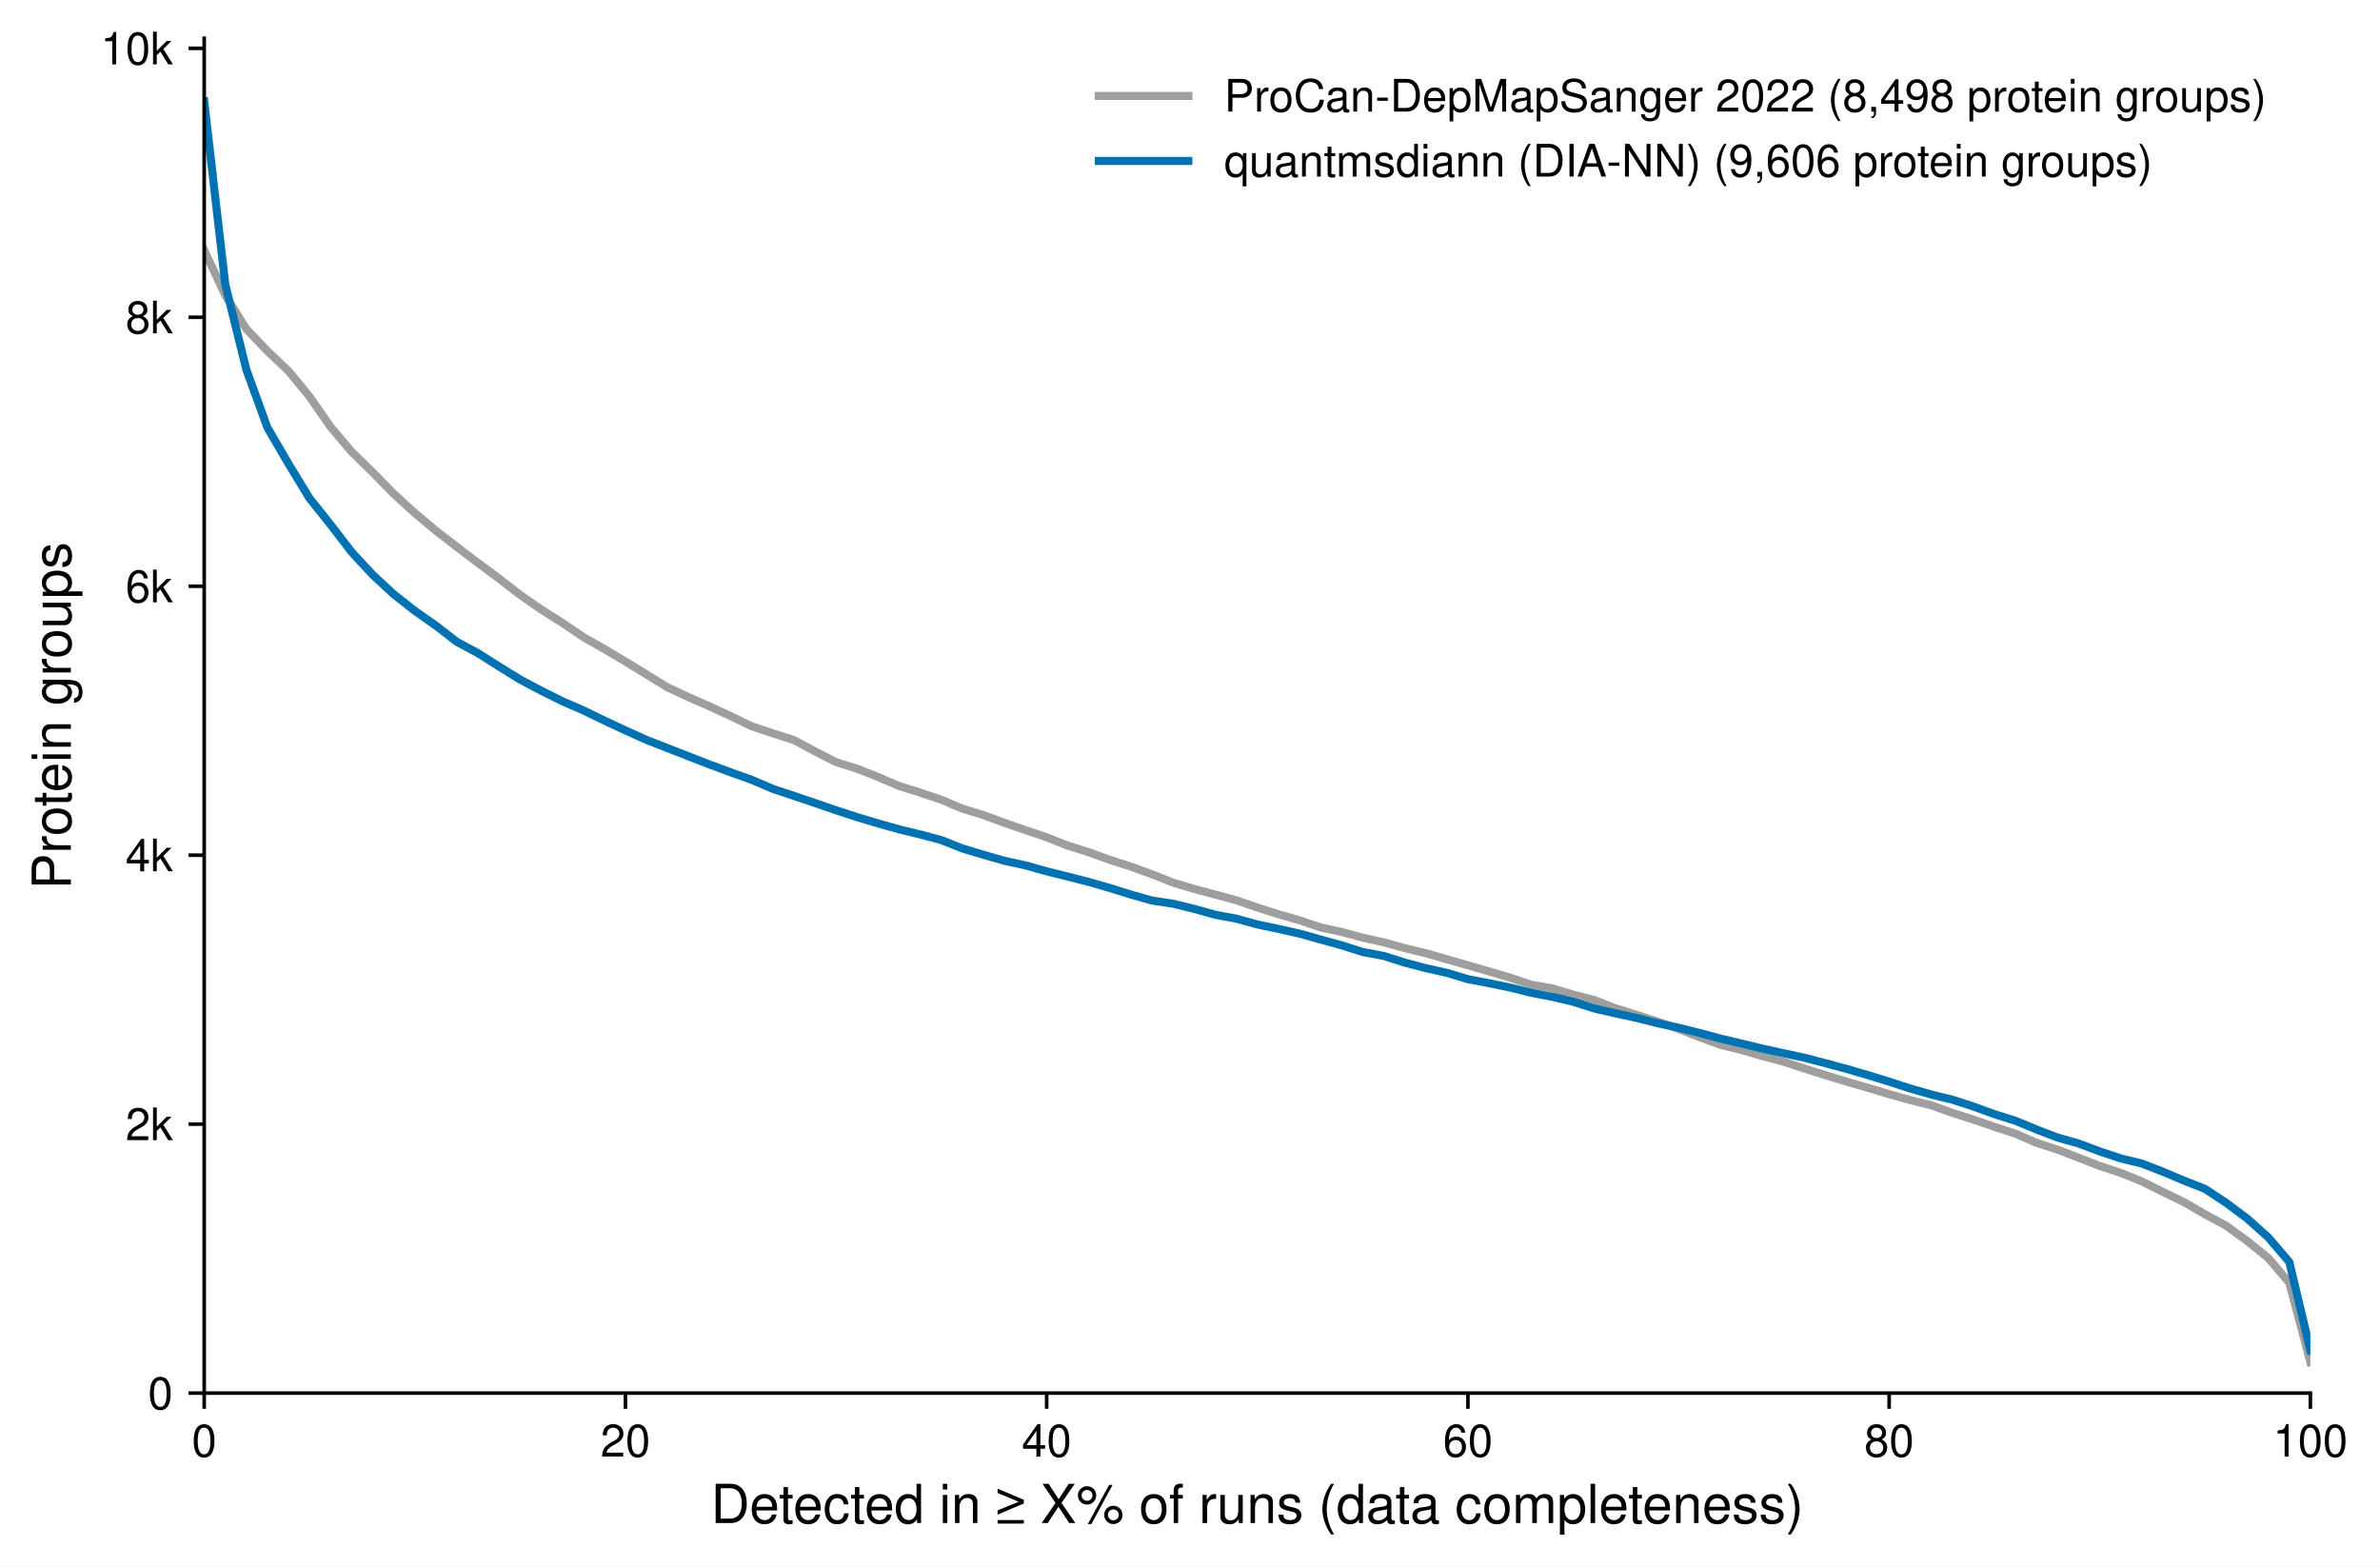
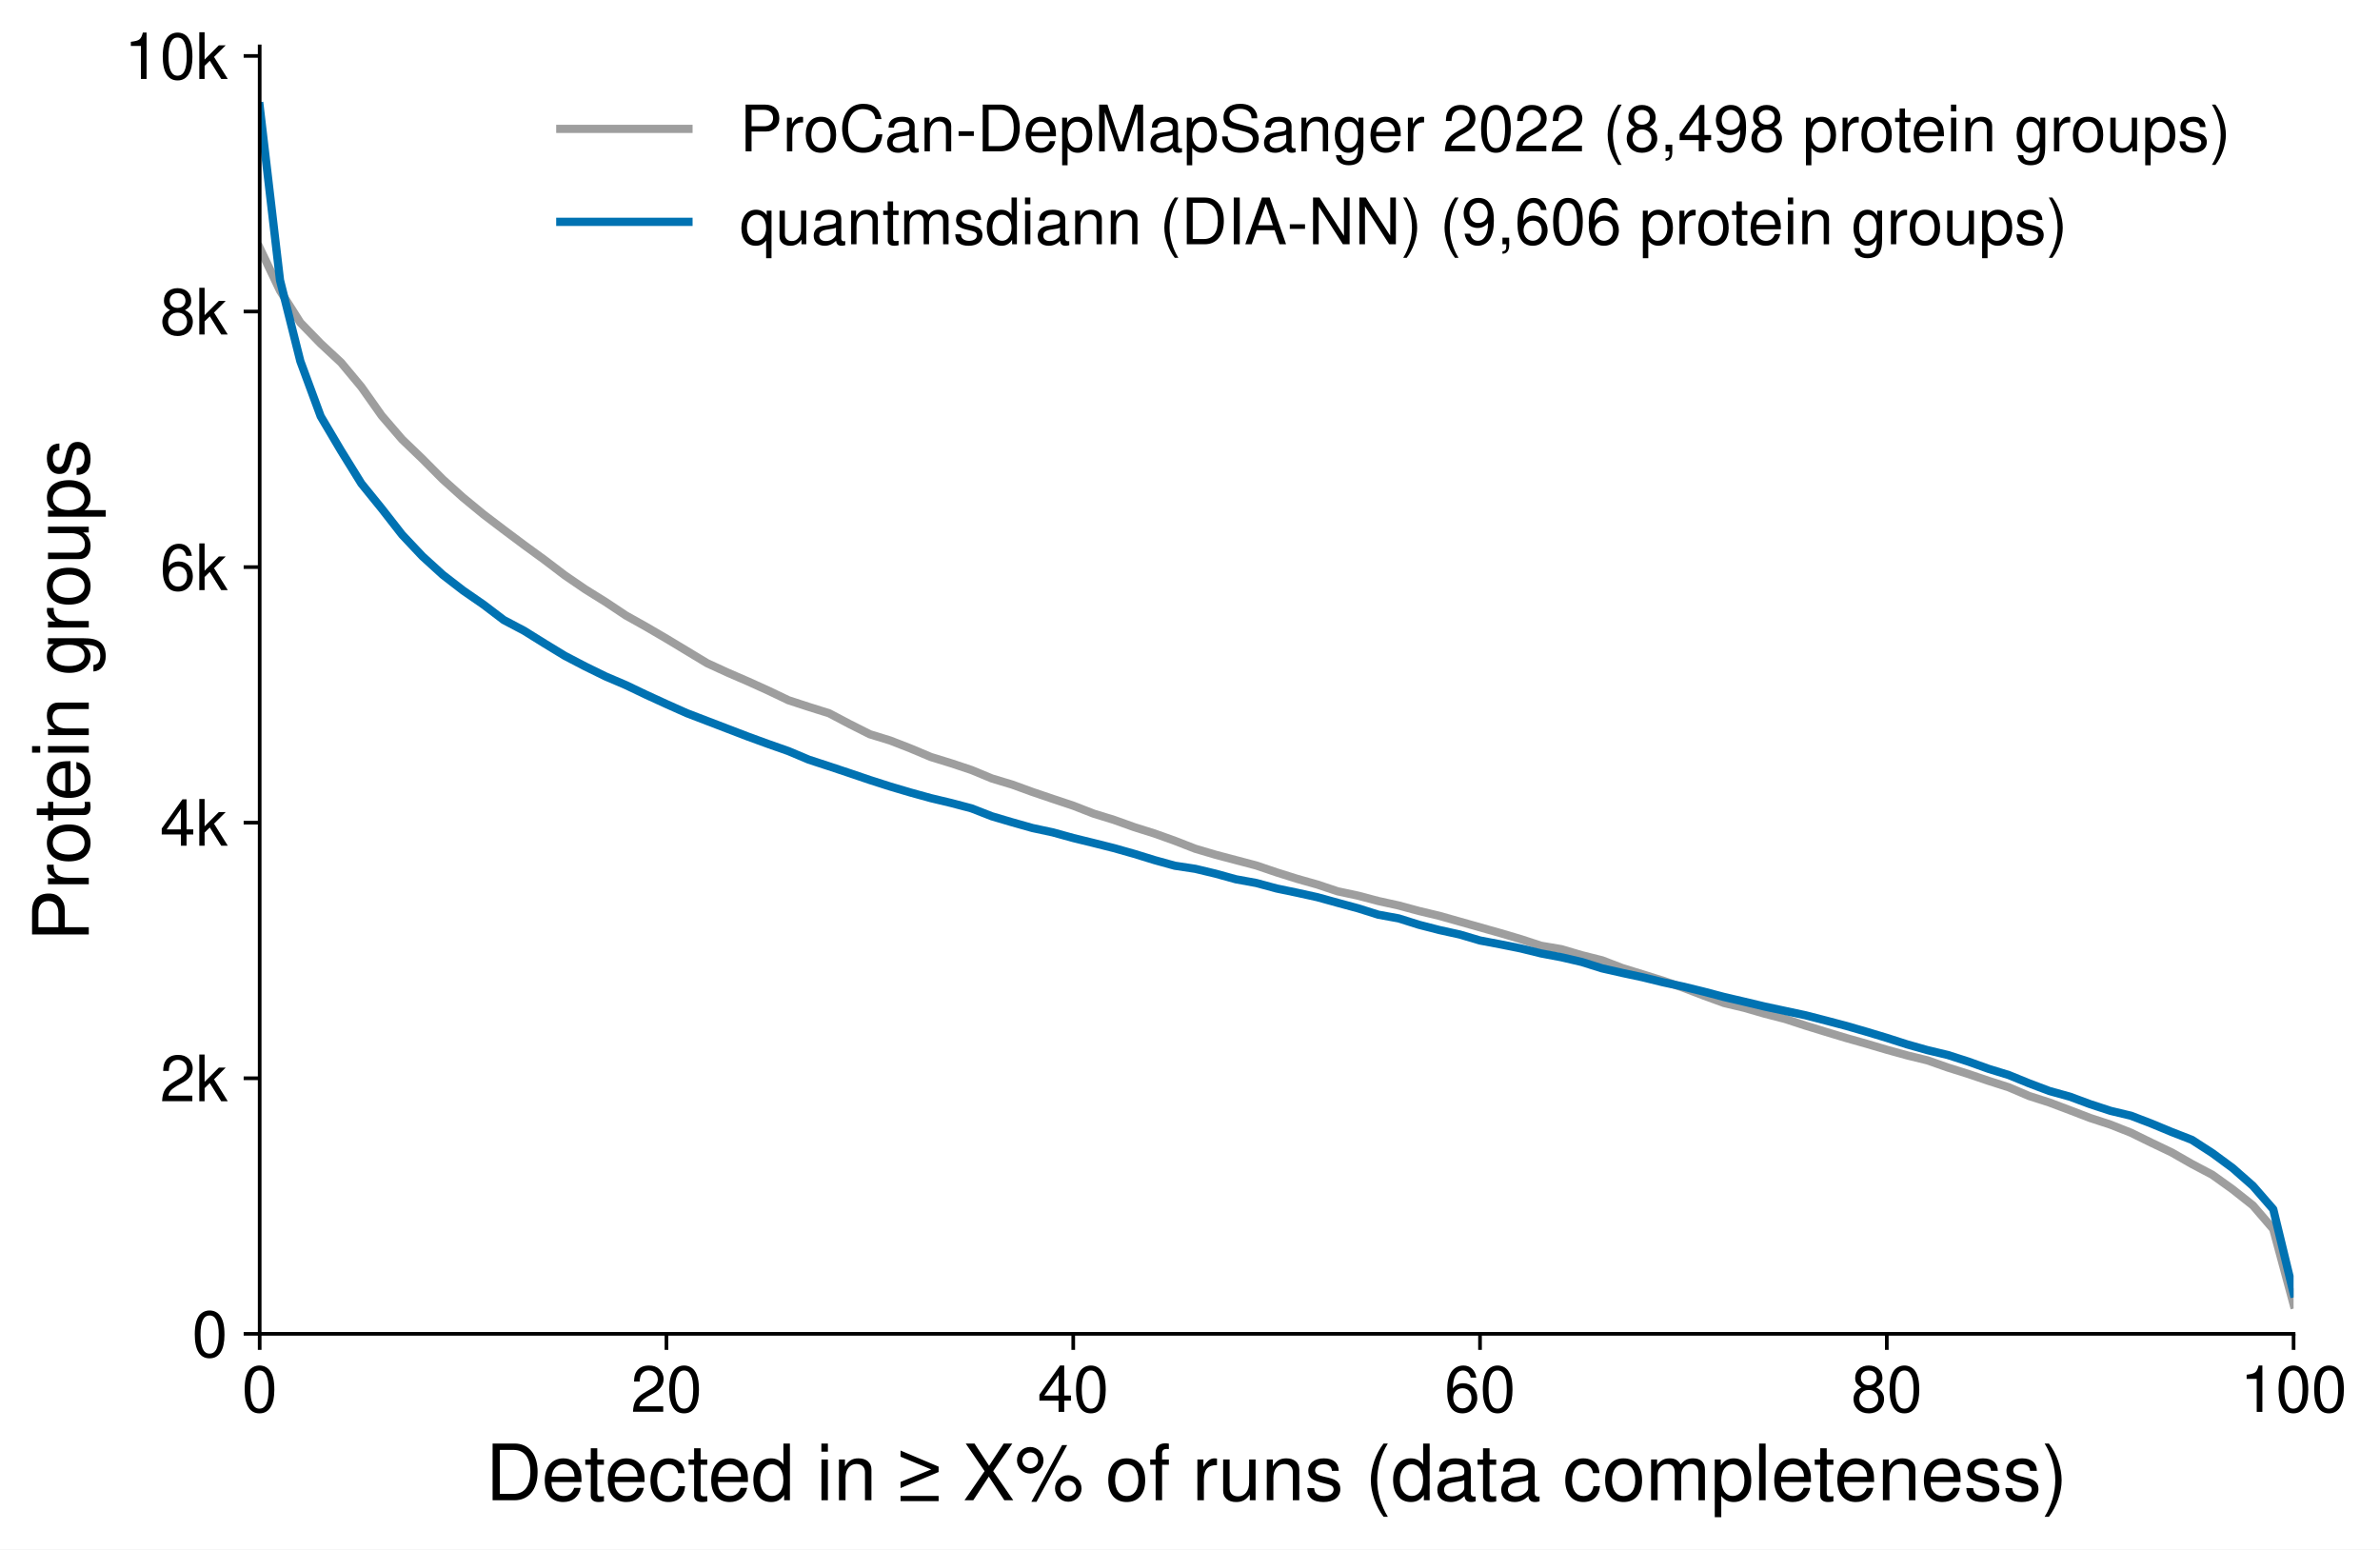
- <svg xmlns="http://www.w3.org/2000/svg" xmlns:xlink="http://www.w3.org/1999/xlink" width="531.266pt" height="349.674pt" viewBox="0 0 531.266 349.674" version="1.1">
+ <svg xmlns="http://www.w3.org/2000/svg" xmlns:xlink="http://www.w3.org/1999/xlink" width="519.915pt" height="338.45pt" viewBox="0 0 519.915 338.45" version="1.1">
  <defs>
    <style type="text/css">*{stroke-linejoin: round; stroke-linecap: butt}</style>
  </defs>
  <g id="figure_1">
    <g id="patch_1">
-       <path d="M 0 349.674  L 531.266 349.674  L 531.266 0  L 0 0  z " style="fill: #ffffff" />
+       <path d="M 0 338.45  L 519.915 338.45  L 519.915 0  L 0 0  z " style="fill: #ffffff" />
    </g>
    <g id="axes_1">
      <g id="patch_2">
-         <path d="M 45.585 310.966  L 515.725 310.966  L 515.725 8.543  L 45.585 8.543  z " style="fill: #ffffff" />
+         <path d="M 56.727 291.352  L 501.037 291.352  L 501.037 10.135  L 56.727 10.135  z " style="fill: #ffffff" />
      </g>
      <g id="matplotlib.axis_1">
        <g id="xtick_1">
          <g id="line2d_1">
            <defs>
-               <path id="m1563288a66" d="M 0 0  L 0 3.5  " style="stroke: #000000; stroke-width: 0.8" />
+               <path id="mffc5ad4d73" d="M 0 0  L 0 3.5  " style="stroke: #000000; stroke-width: 0.8" />
            </defs>
            <g>
-               <use xlink:href="#m1563288a66" x="45.585" y="310.966" style="stroke: #000000; stroke-width: 0.8" />
+               <use xlink:href="#mffc5ad4d73" x="56.727" y="291.352" style="stroke: #000000; stroke-width: 0.8" />
            </g>
          </g>
          <g id="text_1">
-             <text style="font-size: 10px; font-family: 'Helvetica', 'Arial', 'DejaVu Sans', sans-serif; text-anchor: middle" x="45.585" y="325.139" transform="rotate(-0 45.585 325.1393)">0</text>
+             <text style="font-size: 14px; font-family: 'Helvetica', 'Arial', 'DejaVu Sans', sans-serif; text-anchor: middle" x="56.727" y="308.394" transform="rotate(-0 56.72672 308.3944)">0</text>
          </g>
        </g>
        <g id="xtick_2">
          <g id="line2d_2">
            <g>
-               <use xlink:href="#m1563288a66" x="139.613" y="310.966" style="stroke: #000000; stroke-width: 0.8" />
+               <use xlink:href="#mffc5ad4d73" x="145.589" y="291.352" style="stroke: #000000; stroke-width: 0.8" />
            </g>
          </g>
          <g id="text_2">
-             <text style="font-size: 10px; font-family: 'Helvetica', 'Arial', 'DejaVu Sans', sans-serif; text-anchor: middle" x="139.613" y="325.139" transform="rotate(-0 139.613 325.1393)">20</text>
+             <text style="font-size: 14px; font-family: 'Helvetica', 'Arial', 'DejaVu Sans', sans-serif; text-anchor: middle" x="145.589" y="308.394" transform="rotate(-0 145.5887 308.3944)">20</text>
          </g>
        </g>
        <g id="xtick_3">
          <g id="line2d_3">
            <g>
-               <use xlink:href="#m1563288a66" x="233.641" y="310.966" style="stroke: #000000; stroke-width: 0.8" />
+               <use xlink:href="#mffc5ad4d73" x="234.451" y="291.352" style="stroke: #000000; stroke-width: 0.8" />
            </g>
          </g>
          <g id="text_3">
-             <text style="font-size: 10px; font-family: 'Helvetica', 'Arial', 'DejaVu Sans', sans-serif; text-anchor: middle" x="233.641" y="325.139" transform="rotate(-0 233.641 325.1393)">40</text>
+             <text style="font-size: 14px; font-family: 'Helvetica', 'Arial', 'DejaVu Sans', sans-serif; text-anchor: middle" x="234.451" y="308.394" transform="rotate(-0 234.4507 308.3944)">40</text>
          </g>
        </g>
        <g id="xtick_4">
          <g id="line2d_4">
            <g>
-               <use xlink:href="#m1563288a66" x="327.669" y="310.966" style="stroke: #000000; stroke-width: 0.8" />
+               <use xlink:href="#mffc5ad4d73" x="323.313" y="291.352" style="stroke: #000000; stroke-width: 0.8" />
            </g>
          </g>
          <g id="text_4">
-             <text style="font-size: 10px; font-family: 'Helvetica', 'Arial', 'DejaVu Sans', sans-serif; text-anchor: middle" x="327.669" y="325.139" transform="rotate(-0 327.669 325.1393)">60</text>
+             <text style="font-size: 14px; font-family: 'Helvetica', 'Arial', 'DejaVu Sans', sans-serif; text-anchor: middle" x="323.313" y="308.394" transform="rotate(-0 323.3127 308.3944)">60</text>
          </g>
        </g>
        <g id="xtick_5">
          <g id="line2d_5">
            <g>
-               <use xlink:href="#m1563288a66" x="421.697" y="310.966" style="stroke: #000000; stroke-width: 0.8" />
+               <use xlink:href="#mffc5ad4d73" x="412.175" y="291.352" style="stroke: #000000; stroke-width: 0.8" />
            </g>
          </g>
          <g id="text_5">
-             <text style="font-size: 10px; font-family: 'Helvetica', 'Arial', 'DejaVu Sans', sans-serif; text-anchor: middle" x="421.697" y="325.139" transform="rotate(-0 421.697 325.1393)">80</text>
+             <text style="font-size: 14px; font-family: 'Helvetica', 'Arial', 'DejaVu Sans', sans-serif; text-anchor: middle" x="412.175" y="308.394" transform="rotate(-0 412.1747 308.3944)">80</text>
          </g>
        </g>
        <g id="xtick_6">
          <g id="line2d_6">
            <g>
-               <use xlink:href="#m1563288a66" x="515.725" y="310.966" style="stroke: #000000; stroke-width: 0.8" />
+               <use xlink:href="#mffc5ad4d73" x="501.037" y="291.352" style="stroke: #000000; stroke-width: 0.8" />
            </g>
          </g>
          <g id="text_6">
-             <text style="font-size: 10px; font-family: 'Helvetica', 'Arial', 'DejaVu Sans', sans-serif; text-anchor: middle" x="515.725" y="325.139" transform="rotate(-0 515.725 325.1393)">100</text>
+             <text style="font-size: 14px; font-family: 'Helvetica', 'Arial', 'DejaVu Sans', sans-serif; text-anchor: middle" x="501.037" y="308.394" transform="rotate(-0 501.0367 308.3944)">100</text>
          </g>
        </g>
        <g id="text_7">
-           <text style="font-size: 12px; font-family: 'Helvetica', 'Arial', 'DejaVu Sans', sans-serif; text-anchor: middle" x="280.655" y="339.972" transform="rotate(-0 280.655 339.9724)">Detected in ≥ X% of runs (data completeness)</text>
+           <text style="font-size: 17px; font-family: 'Helvetica', 'Arial', 'DejaVu Sans', sans-serif; text-anchor: middle" x="278.882" y="327.707" transform="rotate(-0 278.8817 327.7066)">Detected in ≥ X% of runs (data completeness)</text>
        </g>
      </g>
      <g id="matplotlib.axis_2">
        <g id="ytick_1">
          <g id="line2d_7">
            <defs>
-               <path id="m23963aa348" d="M 0 0  L -3.5 0  " style="stroke: #000000; stroke-width: 0.8" />
+               <path id="ma2ef23542b" d="M 0 0  L -3.5 0  " style="stroke: #000000; stroke-width: 0.8" />
            </defs>
            <g>
-               <use xlink:href="#m23963aa348" x="45.585" y="310.966" style="stroke: #000000; stroke-width: 0.8" />
+               <use xlink:href="#ma2ef23542b" x="56.727" y="291.352" style="stroke: #000000; stroke-width: 0.8" />
            </g>
          </g>
          <g id="text_8">
-             <text style="font-size: 10px; font-family: 'Helvetica', 'Arial', 'DejaVu Sans', sans-serif; text-anchor: end" x="38.585" y="314.553" transform="rotate(-0 38.585 314.5525)">0</text>
+             <text style="font-size: 14px; font-family: 'Helvetica', 'Arial', 'DejaVu Sans', sans-serif; text-anchor: end" x="49.727" y="296.373" transform="rotate(-0 49.72672 296.373)">0</text>
          </g>
        </g>
        <g id="ytick_2">
          <g id="line2d_8">
            <g>
-               <use xlink:href="#m23963aa348" x="45.585" y="250.93" style="stroke: #000000; stroke-width: 0.8" />
+               <use xlink:href="#ma2ef23542b" x="56.727" y="235.526" style="stroke: #000000; stroke-width: 0.8" />
            </g>
          </g>
          <g id="text_9">
-             <text style="font-size: 10px; font-family: 'Helvetica', 'Arial', 'DejaVu Sans', sans-serif; text-anchor: end" x="38.585" y="254.517" transform="rotate(-0 38.585 254.5167)">2k</text>
+             <text style="font-size: 14px; font-family: 'Helvetica', 'Arial', 'DejaVu Sans', sans-serif; text-anchor: end" x="49.727" y="240.547" transform="rotate(-0 49.72672 240.547)">2k</text>
          </g>
        </g>
        <g id="ytick_3">
          <g id="line2d_9">
            <g>
-               <use xlink:href="#m23963aa348" x="45.585" y="190.894" style="stroke: #000000; stroke-width: 0.8" />
+               <use xlink:href="#ma2ef23542b" x="56.727" y="179.7" style="stroke: #000000; stroke-width: 0.8" />
            </g>
          </g>
          <g id="text_10">
-             <text style="font-size: 10px; font-family: 'Helvetica', 'Arial', 'DejaVu Sans', sans-serif; text-anchor: end" x="38.585" y="194.481" transform="rotate(-0 38.585 194.4809)">4k</text>
+             <text style="font-size: 14px; font-family: 'Helvetica', 'Arial', 'DejaVu Sans', sans-serif; text-anchor: end" x="49.727" y="184.721" transform="rotate(-0 49.72672 184.7209)">4k</text>
          </g>
        </g>
        <g id="ytick_4">
          <g id="line2d_10">
            <g>
-               <use xlink:href="#m23963aa348" x="45.585" y="130.858" style="stroke: #000000; stroke-width: 0.8" />
+               <use xlink:href="#ma2ef23542b" x="56.727" y="123.873" style="stroke: #000000; stroke-width: 0.8" />
            </g>
          </g>
          <g id="text_11">
-             <text style="font-size: 10px; font-family: 'Helvetica', 'Arial', 'DejaVu Sans', sans-serif; text-anchor: end" x="38.585" y="134.445" transform="rotate(-0 38.585 134.4451)">6k</text>
+             <text style="font-size: 14px; font-family: 'Helvetica', 'Arial', 'DejaVu Sans', sans-serif; text-anchor: end" x="49.727" y="128.895" transform="rotate(-0 49.72672 128.8949)">6k</text>
          </g>
        </g>
        <g id="ytick_5">
          <g id="line2d_11">
            <g>
-               <use xlink:href="#m23963aa348" x="45.585" y="70.823" style="stroke: #000000; stroke-width: 0.8" />
+               <use xlink:href="#ma2ef23542b" x="56.727" y="68.047" style="stroke: #000000; stroke-width: 0.8" />
            </g>
          </g>
          <g id="text_12">
-             <text style="font-size: 10px; font-family: 'Helvetica', 'Arial', 'DejaVu Sans', sans-serif; text-anchor: end" x="38.585" y="74.409" transform="rotate(-0 38.585 74.40926)">8k</text>
+             <text style="font-size: 14px; font-family: 'Helvetica', 'Arial', 'DejaVu Sans', sans-serif; text-anchor: end" x="49.727" y="73.069" transform="rotate(-0 49.72672 73.06885)">8k</text>
          </g>
        </g>
        <g id="ytick_6">
          <g id="line2d_12">
            <g>
-               <use xlink:href="#m23963aa348" x="45.585" y="10.787" style="stroke: #000000; stroke-width: 0.8" />
+               <use xlink:href="#ma2ef23542b" x="56.727" y="12.221" style="stroke: #000000; stroke-width: 0.8" />
            </g>
          </g>
          <g id="text_13">
-             <text style="font-size: 10px; font-family: 'Helvetica', 'Arial', 'DejaVu Sans', sans-serif; text-anchor: end" x="38.585" y="14.373" transform="rotate(-0 38.585 14.37344)">10k</text>
+             <text style="font-size: 14px; font-family: 'Helvetica', 'Arial', 'DejaVu Sans', sans-serif; text-anchor: end" x="49.727" y="17.243" transform="rotate(-0 49.72672 17.24281)">10k</text>
          </g>
        </g>
        <g id="text_14">
-           <text style="font-size: 12px; font-family: 'Helvetica', 'Arial', 'DejaVu Sans', sans-serif; text-anchor: middle" x="15.808" y="159.754" transform="rotate(-90 15.80813 159.7544)">Protein groups</text>
+           <text style="font-size: 17px; font-family: 'Helvetica', 'Arial', 'DejaVu Sans', sans-serif; text-anchor: middle" x="19.395" y="150.743" transform="rotate(-90 19.39484 150.7433)">Protein groups</text>
        </g>
      </g>
      <g id="line2d_13">
-         <path d="M 45.585 55.874  L 50.286 65.9  L 54.988 73.434  L 59.689 78.357  L 64.391 82.8  L 69.092 88.533  L 73.793 95.287  L 78.495 100.84  L 83.196 105.433  L 87.898 110.236  L 92.599 114.529  L 97.3 118.461  L 102.002 122.093  L 106.703 125.665  L 111.405 129.147  L 116.106 132.78  L 120.807 136.051  L 125.509 139.023  L 130.21 142.205  L 134.912 144.877  L 139.613 147.668  L 144.314 150.55  L 149.016 153.432  L 153.717 155.623  L 158.419 157.694  L 163.12 159.856  L 167.821 162.137  L 172.523 163.698  L 177.224 165.199  L 181.926 167.72  L 186.627 170.122  L 191.328 171.593  L 196.03 173.454  L 200.731 175.465  L 205.433 176.936  L 210.134 178.527  L 214.835 180.508  L 219.537 181.949  L 224.238 183.69  L 228.94 185.311  L 233.641 186.902  L 238.342 188.763  L 243.044 190.234  L 247.745 191.945  L 252.447 193.446  L 257.148 195.157  L 261.849 197.018  L 266.551 198.429  L 271.252 199.689  L 275.954 200.95  L 280.655 202.571  L 285.356 204.072  L 290.058 205.423  L 294.759 207.014  L 299.461 208.034  L 304.162 209.295  L 308.863 210.346  L 313.565 211.637  L 318.266 212.777  L 322.968 214.128  L 327.669 215.479  L 332.37 216.83  L 337.072 218.24  L 341.773 219.801  L 346.475 220.612  L 351.176 222.023  L 355.877 223.223  L 360.579 225.055  L 365.28 226.525  L 369.982 228.026  L 374.683 229.677  L 379.384 231.508  L 384.086 233.249  L 388.787 234.39  L 393.489 235.771  L 398.19 237.002  L 402.891 238.563  L 407.593 240.034  L 412.294 241.474  L 416.996 242.825  L 421.697 244.236  L 426.398 245.557  L 431.1 246.727  L 435.801 248.409  L 440.503 249.909  L 445.204 251.53  L 449.905 253.061  L 454.607 255.102  L 459.308 256.633  L 464.01 258.434  L 468.711 260.266  L 473.412 261.827  L 478.114 263.718  L 482.815 266.059  L 487.517 268.34  L 492.218 271.072  L 496.919 273.594  L 501.621 277.016  L 506.322 280.798  L 511.024 286.351  L 515.725 304.032  " clip-path="url(#p0a84ab04f6)" style="fill: none; stroke: #9e9e9e; stroke-width: 1.8; stroke-linecap: square" />
+         <path d="M 56.727 54.147  L 61.17 63.47  L 65.613 70.476  L 70.056 75.054  L 74.499 79.185  L 78.942 84.516  L 83.385 90.797  L 87.828 95.96  L 92.272 100.231  L 96.715 104.697  L 101.158 108.689  L 105.601 112.345  L 110.044 115.723  L 114.487 119.045  L 118.93 122.282  L 123.373 125.66  L 127.816 128.702  L 132.259 131.466  L 136.703 134.425  L 141.146 136.909  L 145.589 139.505  L 150.032 142.184  L 154.475 144.864  L 158.918 146.902  L 163.361 148.828  L 167.804 150.837  L 172.247 152.959  L 176.69 154.41  L 181.134 155.806  L 185.577 158.151  L 190.02 160.384  L 194.463 161.751  L 198.906 163.482  L 203.349 165.352  L 207.792 166.72  L 212.235 168.199  L 216.678 170.042  L 221.121 171.381  L 225.565 173  L 230.008 174.508  L 234.451 175.987  L 238.894 177.718  L 243.337 179.085  L 247.78 180.676  L 252.223 182.072  L 256.666 183.663  L 261.109 185.394  L 265.552 186.706  L 269.996 187.878  L 274.439 189.05  L 278.882 190.558  L 283.325 191.953  L 287.768 193.209  L 292.211 194.689  L 296.654 195.638  L 301.097 196.81  L 305.54 197.787  L 309.983 198.987  L 314.427 200.048  L 318.87 201.304  L 323.313 202.56  L 327.756 203.816  L 332.199 205.128  L 336.642 206.58  L 341.085 207.333  L 345.528 208.645  L 349.971 209.762  L 354.414 211.465  L 358.858 212.832  L 363.301 214.228  L 367.744 215.763  L 372.187 217.466  L 376.63 219.085  L 381.073 220.145  L 385.516 221.429  L 389.959 222.574  L 394.402 224.025  L 398.845 225.393  L 403.289 226.733  L 407.732 227.989  L 412.175 229.301  L 416.618 230.529  L 421.061 231.618  L 425.504 233.181  L 429.947 234.577  L 434.39 236.084  L 438.833 237.507  L 443.276 239.405  L 447.72 240.829  L 452.163 242.504  L 456.606 244.207  L 461.049 245.658  L 465.492 247.417  L 469.935 249.594  L 474.378 251.715  L 478.821 254.255  L 483.264 256.6  L 487.707 259.782  L 492.151 263.299  L 496.594 268.463  L 501.037 284.904  " clip-path="url(#p6680e37db9)" style="fill: none; stroke: #9e9e9e; stroke-width: 1.8; stroke-linecap: square" />
      </g>
      <g id="line2d_14">
-         <path d="M 45.585 22.614  L 50.286 63.468  L 54.988 82.5  L 59.689 95.437  L 64.391 103.512  L 69.092 111.227  L 73.793 117.11  L 78.495 123.234  L 83.196 128.307  L 87.898 132.659  L 92.599 136.352  L 97.3 139.654  L 102.002 143.286  L 106.703 145.807  L 111.405 148.779  L 116.106 151.691  L 120.807 154.182  L 125.509 156.524  L 130.21 158.565  L 134.912 160.846  L 139.613 163.038  L 144.314 165.169  L 149.016 167  L 153.717 168.831  L 158.419 170.662  L 163.12 172.403  L 167.821 174.084  L 172.523 176.095  L 177.224 177.656  L 181.926 179.247  L 186.627 180.868  L 191.328 182.399  L 196.03 183.81  L 200.731 185.131  L 205.433 186.271  L 210.134 187.532  L 214.835 189.393  L 219.537 190.804  L 224.238 192.155  L 228.94 193.176  L 233.641 194.496  L 238.342 195.667  L 243.044 196.868  L 247.745 198.219  L 252.447 199.689  L 257.148 201.01  L 261.849 201.731  L 266.551 202.871  L 271.252 204.192  L 275.954 205.063  L 280.655 206.353  L 285.356 207.344  L 290.058 208.395  L 294.759 209.715  L 299.461 211.006  L 304.162 212.507  L 308.863 213.378  L 313.565 214.878  L 318.266 216.109  L 322.968 217.16  L 327.669 218.571  L 332.37 219.471  L 337.072 220.432  L 341.773 221.603  L 346.475 222.503  L 351.176 223.614  L 355.877 225.115  L 360.579 226.195  L 365.28 227.216  L 369.982 228.387  L 374.683 229.407  L 379.384 230.578  L 384.086 231.839  L 388.787 232.949  L 393.489 234.09  L 398.19 235.111  L 402.891 236.131  L 407.593 237.362  L 412.294 238.623  L 416.996 240.003  L 421.697 241.444  L 426.398 242.975  L 431.1 244.326  L 435.801 245.467  L 440.503 246.998  L 445.204 248.709  L 449.905 250.18  L 454.607 252.131  L 459.308 253.932  L 464.01 255.253  L 468.711 257.024  L 473.412 258.585  L 478.114 259.725  L 482.815 261.556  L 487.517 263.538  L 492.218 265.399  L 496.919 268.49  L 501.621 272.003  L 506.322 276.205  L 511.024 281.698  L 515.725 301.42  " clip-path="url(#p0a84ab04f6)" style="fill: none; stroke: #0072b2; stroke-width: 1.8; stroke-linecap: square" />
+         <path d="M 56.727 23.219  L 61.17 61.209  L 65.613 78.906  L 70.056 90.936  L 74.499 98.445  L 78.942 105.618  L 83.385 111.089  L 87.828 116.784  L 92.272 121.501  L 96.715 125.548  L 101.158 128.982  L 105.601 132.052  L 110.044 135.429  L 114.487 137.774  L 118.93 140.538  L 123.373 143.245  L 127.816 145.562  L 132.259 147.739  L 136.703 149.637  L 141.146 151.759  L 145.589 153.796  L 150.032 155.778  L 154.475 157.481  L 158.918 159.183  L 163.361 160.886  L 167.804 162.505  L 172.247 164.068  L 176.69 165.938  L 181.134 167.39  L 185.577 168.869  L 190.02 170.377  L 194.463 171.8  L 198.906 173.112  L 203.349 174.34  L 207.792 175.401  L 212.235 176.573  L 216.678 178.304  L 221.121 179.616  L 225.565 180.872  L 230.008 181.821  L 234.451 183.049  L 238.894 184.138  L 243.337 185.254  L 247.78 186.51  L 252.223 187.878  L 256.666 189.106  L 261.109 189.776  L 265.552 190.837  L 269.996 192.065  L 274.439 192.874  L 278.882 194.075  L 283.325 194.996  L 287.768 195.973  L 292.211 197.201  L 296.654 198.401  L 301.097 199.797  L 305.54 200.606  L 309.983 202.002  L 314.427 203.146  L 318.87 204.123  L 323.313 205.435  L 327.756 206.273  L 332.199 207.166  L 336.642 208.255  L 341.085 209.092  L 345.528 210.125  L 349.971 211.52  L 354.414 212.525  L 358.858 213.474  L 363.301 214.563  L 367.744 215.512  L 372.187 216.601  L 376.63 217.773  L 381.073 218.806  L 385.516 219.866  L 389.959 220.815  L 394.402 221.764  L 398.845 222.909  L 403.289 224.081  L 407.732 225.365  L 412.175 226.705  L 416.618 228.129  L 421.061 229.385  L 425.504 230.445  L 429.947 231.869  L 434.39 233.46  L 438.833 234.828  L 443.276 236.642  L 447.72 238.317  L 452.163 239.545  L 456.606 241.192  L 461.049 242.643  L 465.492 243.704  L 469.935 245.407  L 474.378 247.249  L 478.821 248.98  L 483.264 251.855  L 487.707 255.121  L 492.151 259.028  L 496.594 264.136  L 501.037 282.475  " clip-path="url(#p6680e37db9)" style="fill: none; stroke: #0072b2; stroke-width: 1.8; stroke-linecap: square" />
      </g>
      <g id="patch_3">
-         <path d="M 45.585 310.966  L 45.585 8.543  " style="fill: none; stroke: #000000; stroke-width: 0.8; stroke-linejoin: miter; stroke-linecap: square" />
+         <path d="M 56.727 291.352  L 56.727 10.135  " style="fill: none; stroke: #000000; stroke-width: 0.8; stroke-linejoin: miter; stroke-linecap: square" />
      </g>
      <g id="patch_4">
-         <path d="M 45.585 310.966  L 515.725 310.966  " style="fill: none; stroke: #000000; stroke-width: 0.8; stroke-linejoin: miter; stroke-linecap: square" />
+         <path d="M 56.727 291.352  L 501.037 291.352  " style="fill: none; stroke: #000000; stroke-width: 0.8; stroke-linejoin: miter; stroke-linecap: square" />
      </g>
      <g id="legend_1">
        <g id="line2d_15">
-           <path d="M 245.267 21.412  L 255.267 21.412  L 265.267 21.412  " style="fill: none; stroke: #9e9e9e; stroke-width: 1.8; stroke-linecap: square" />
+           <path d="M 122.396 28.151  L 136.396 28.151  L 150.396 28.151  " style="fill: none; stroke: #9e9e9e; stroke-width: 1.8; stroke-linecap: square" />
        </g>
        <g id="text_15">
-           <text style="font-size: 10px; font-family: 'Helvetica', 'Arial', 'DejaVu Sans', sans-serif; text-anchor: start" x="273.267" y="24.912" transform="rotate(-0 273.2672 24.91163)">ProCan-DepMapSanger 2022 (8,498 protein groups)</text>
+           <text style="font-size: 14px; font-family: 'Helvetica', 'Arial', 'DejaVu Sans', sans-serif; text-anchor: start" x="161.596" y="33.051" transform="rotate(-0 161.5958 33.05116)">ProCan-DepMapSanger 2022 (8,498 protein groups)</text>
        </g>
        <g id="line2d_16">
-           <path d="M 245.267 35.915  L 255.267 35.915  L 265.267 35.915  " style="fill: none; stroke: #0072b2; stroke-width: 1.8; stroke-linecap: square" />
+           <path d="M 122.396 48.456  L 136.396 48.456  L 150.396 48.456  " style="fill: none; stroke: #0072b2; stroke-width: 1.8; stroke-linecap: square" />
        </g>
        <g id="text_16">
-           <text style="font-size: 10px; font-family: 'Helvetica', 'Arial', 'DejaVu Sans', sans-serif; text-anchor: start" x="273.267" y="39.415" transform="rotate(-0 273.2672 39.41475)">quantmsdiann (DIA-NN) (9,606 protein groups)</text>
+           <text style="font-size: 14px; font-family: 'Helvetica', 'Arial', 'DejaVu Sans', sans-serif; text-anchor: start" x="161.596" y="53.356" transform="rotate(-0 161.5958 53.35553)">quantmsdiann (DIA-NN) (9,606 protein groups)</text>
        </g>
      </g>
    </g>
  </g>
  <defs>
-     <clipPath id="p0a84ab04f6">
-       <rect x="45.585" y="8.543" width="470.14" height="302.423" />
+     <clipPath id="p6680e37db9">
+       <rect x="56.727" y="10.135" width="444.31" height="281.217" />
    </clipPath>
  </defs>
</svg>
